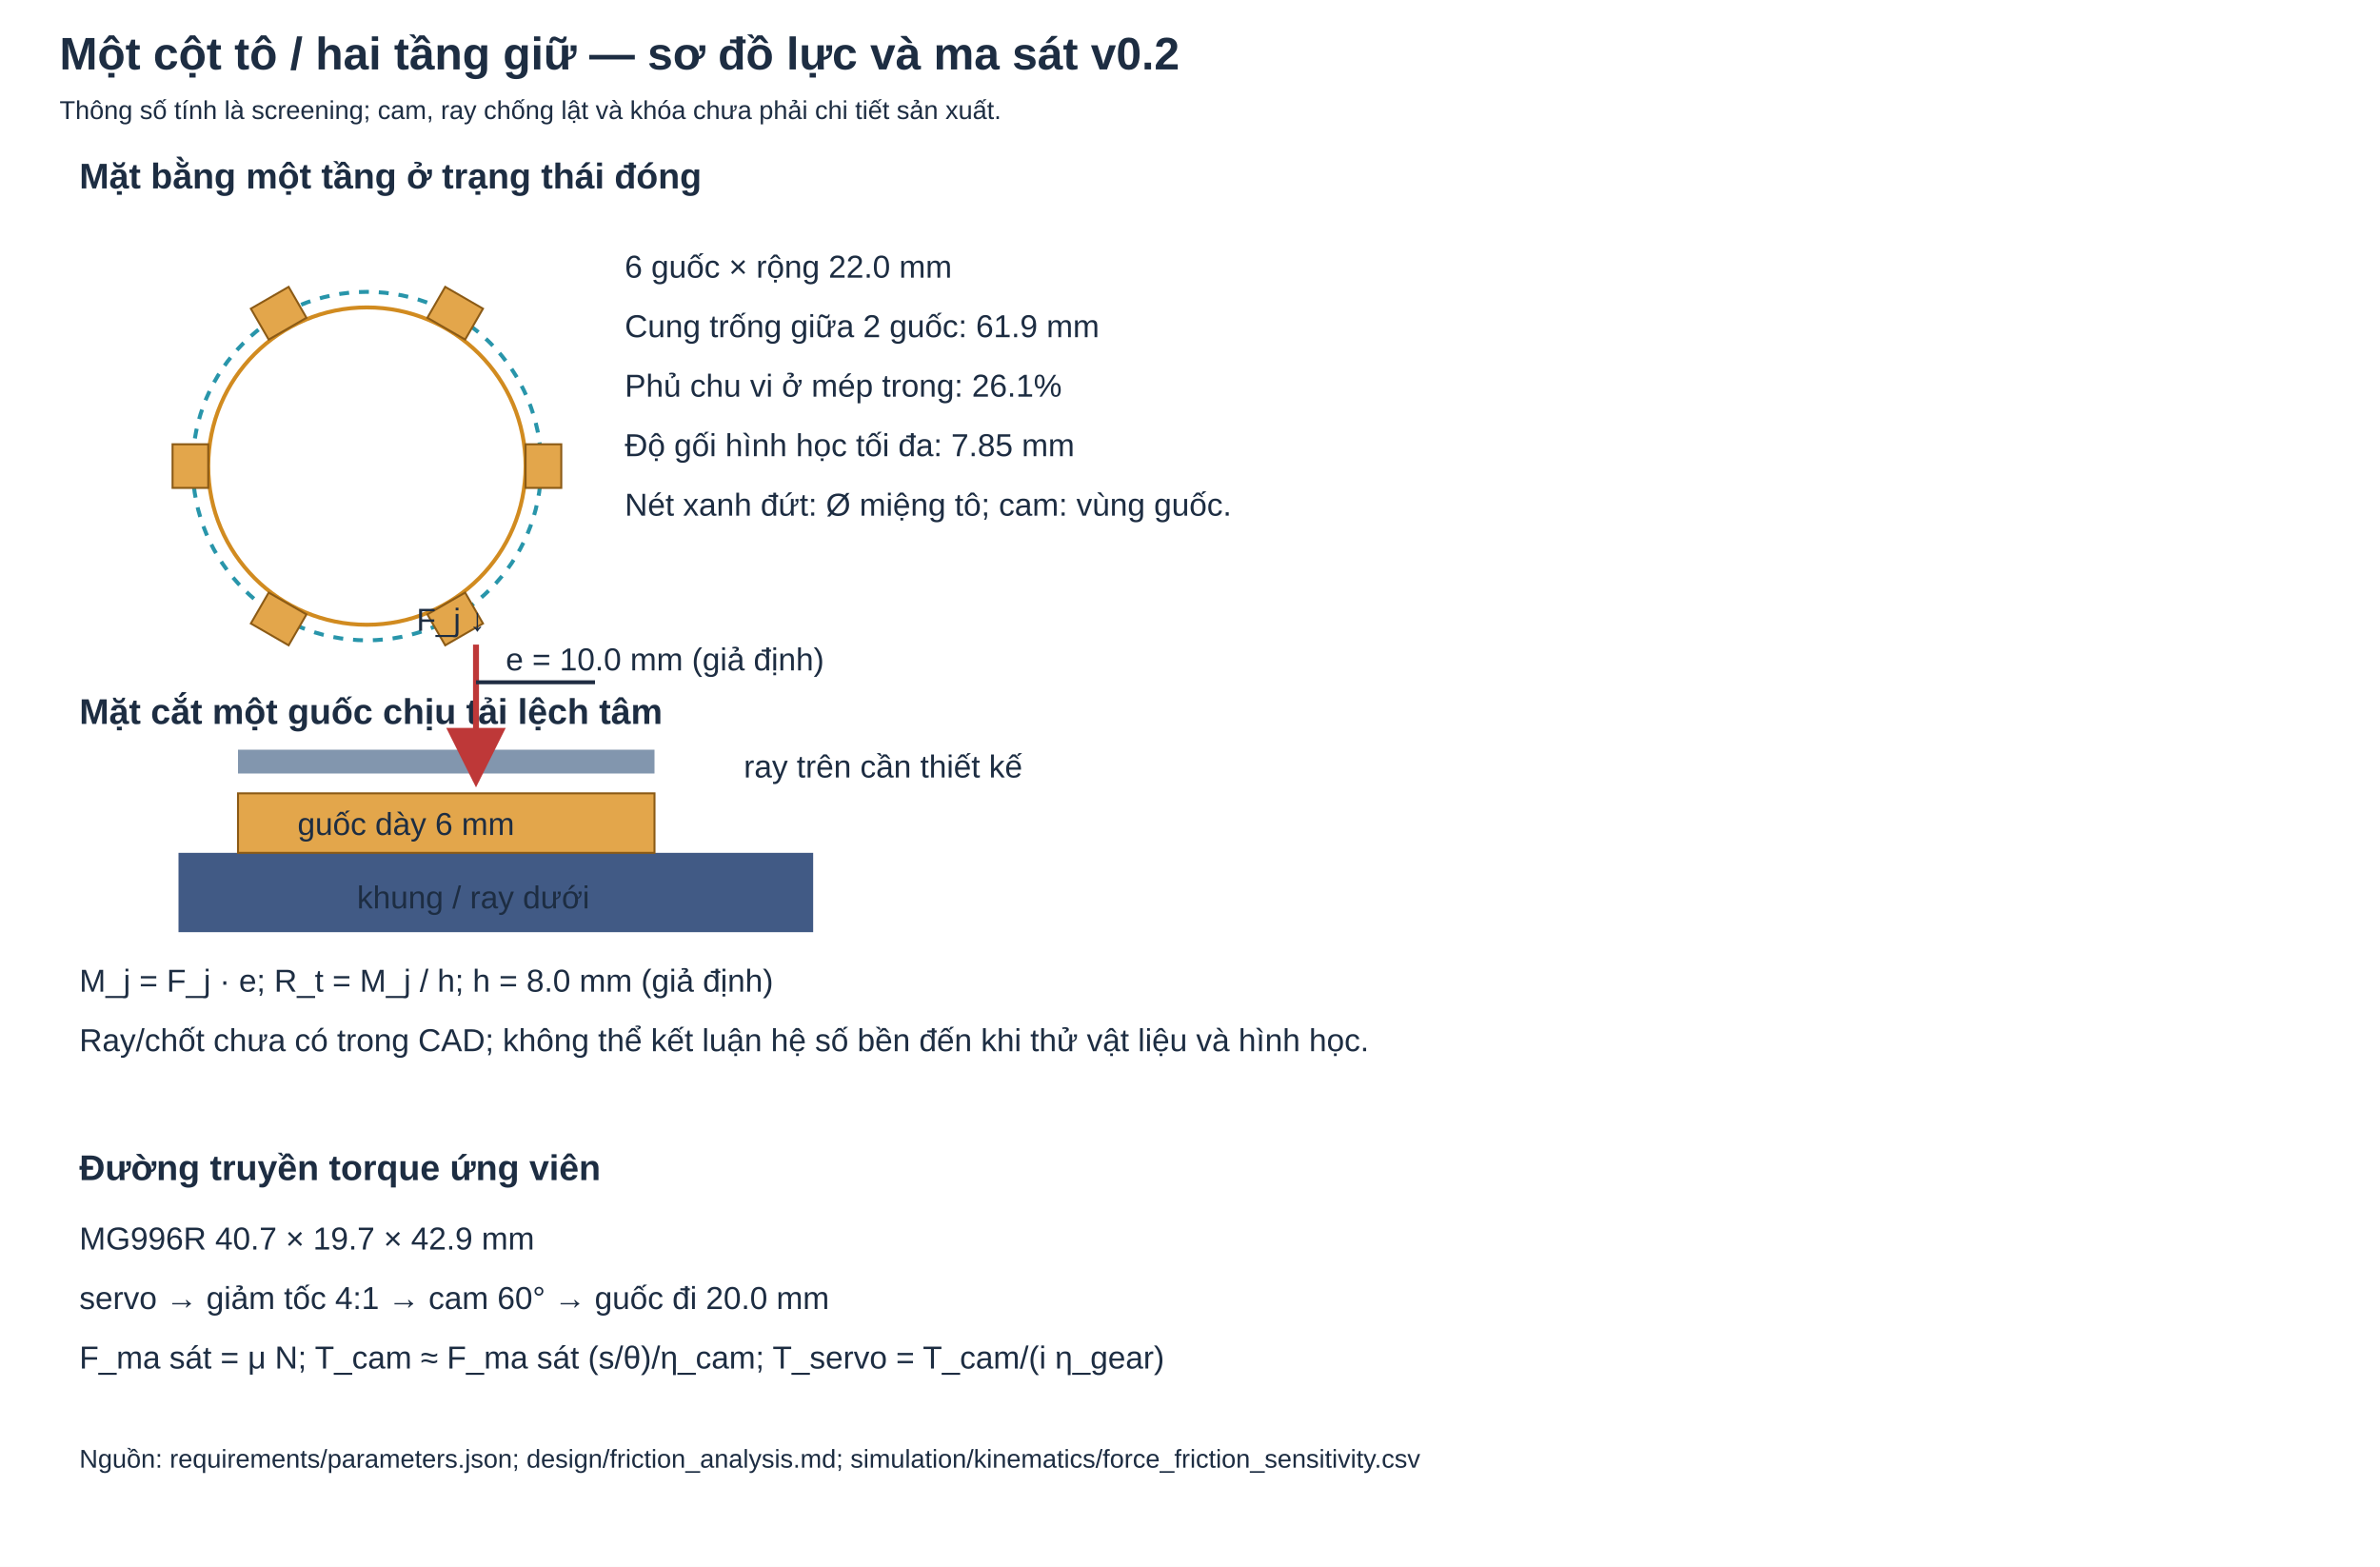
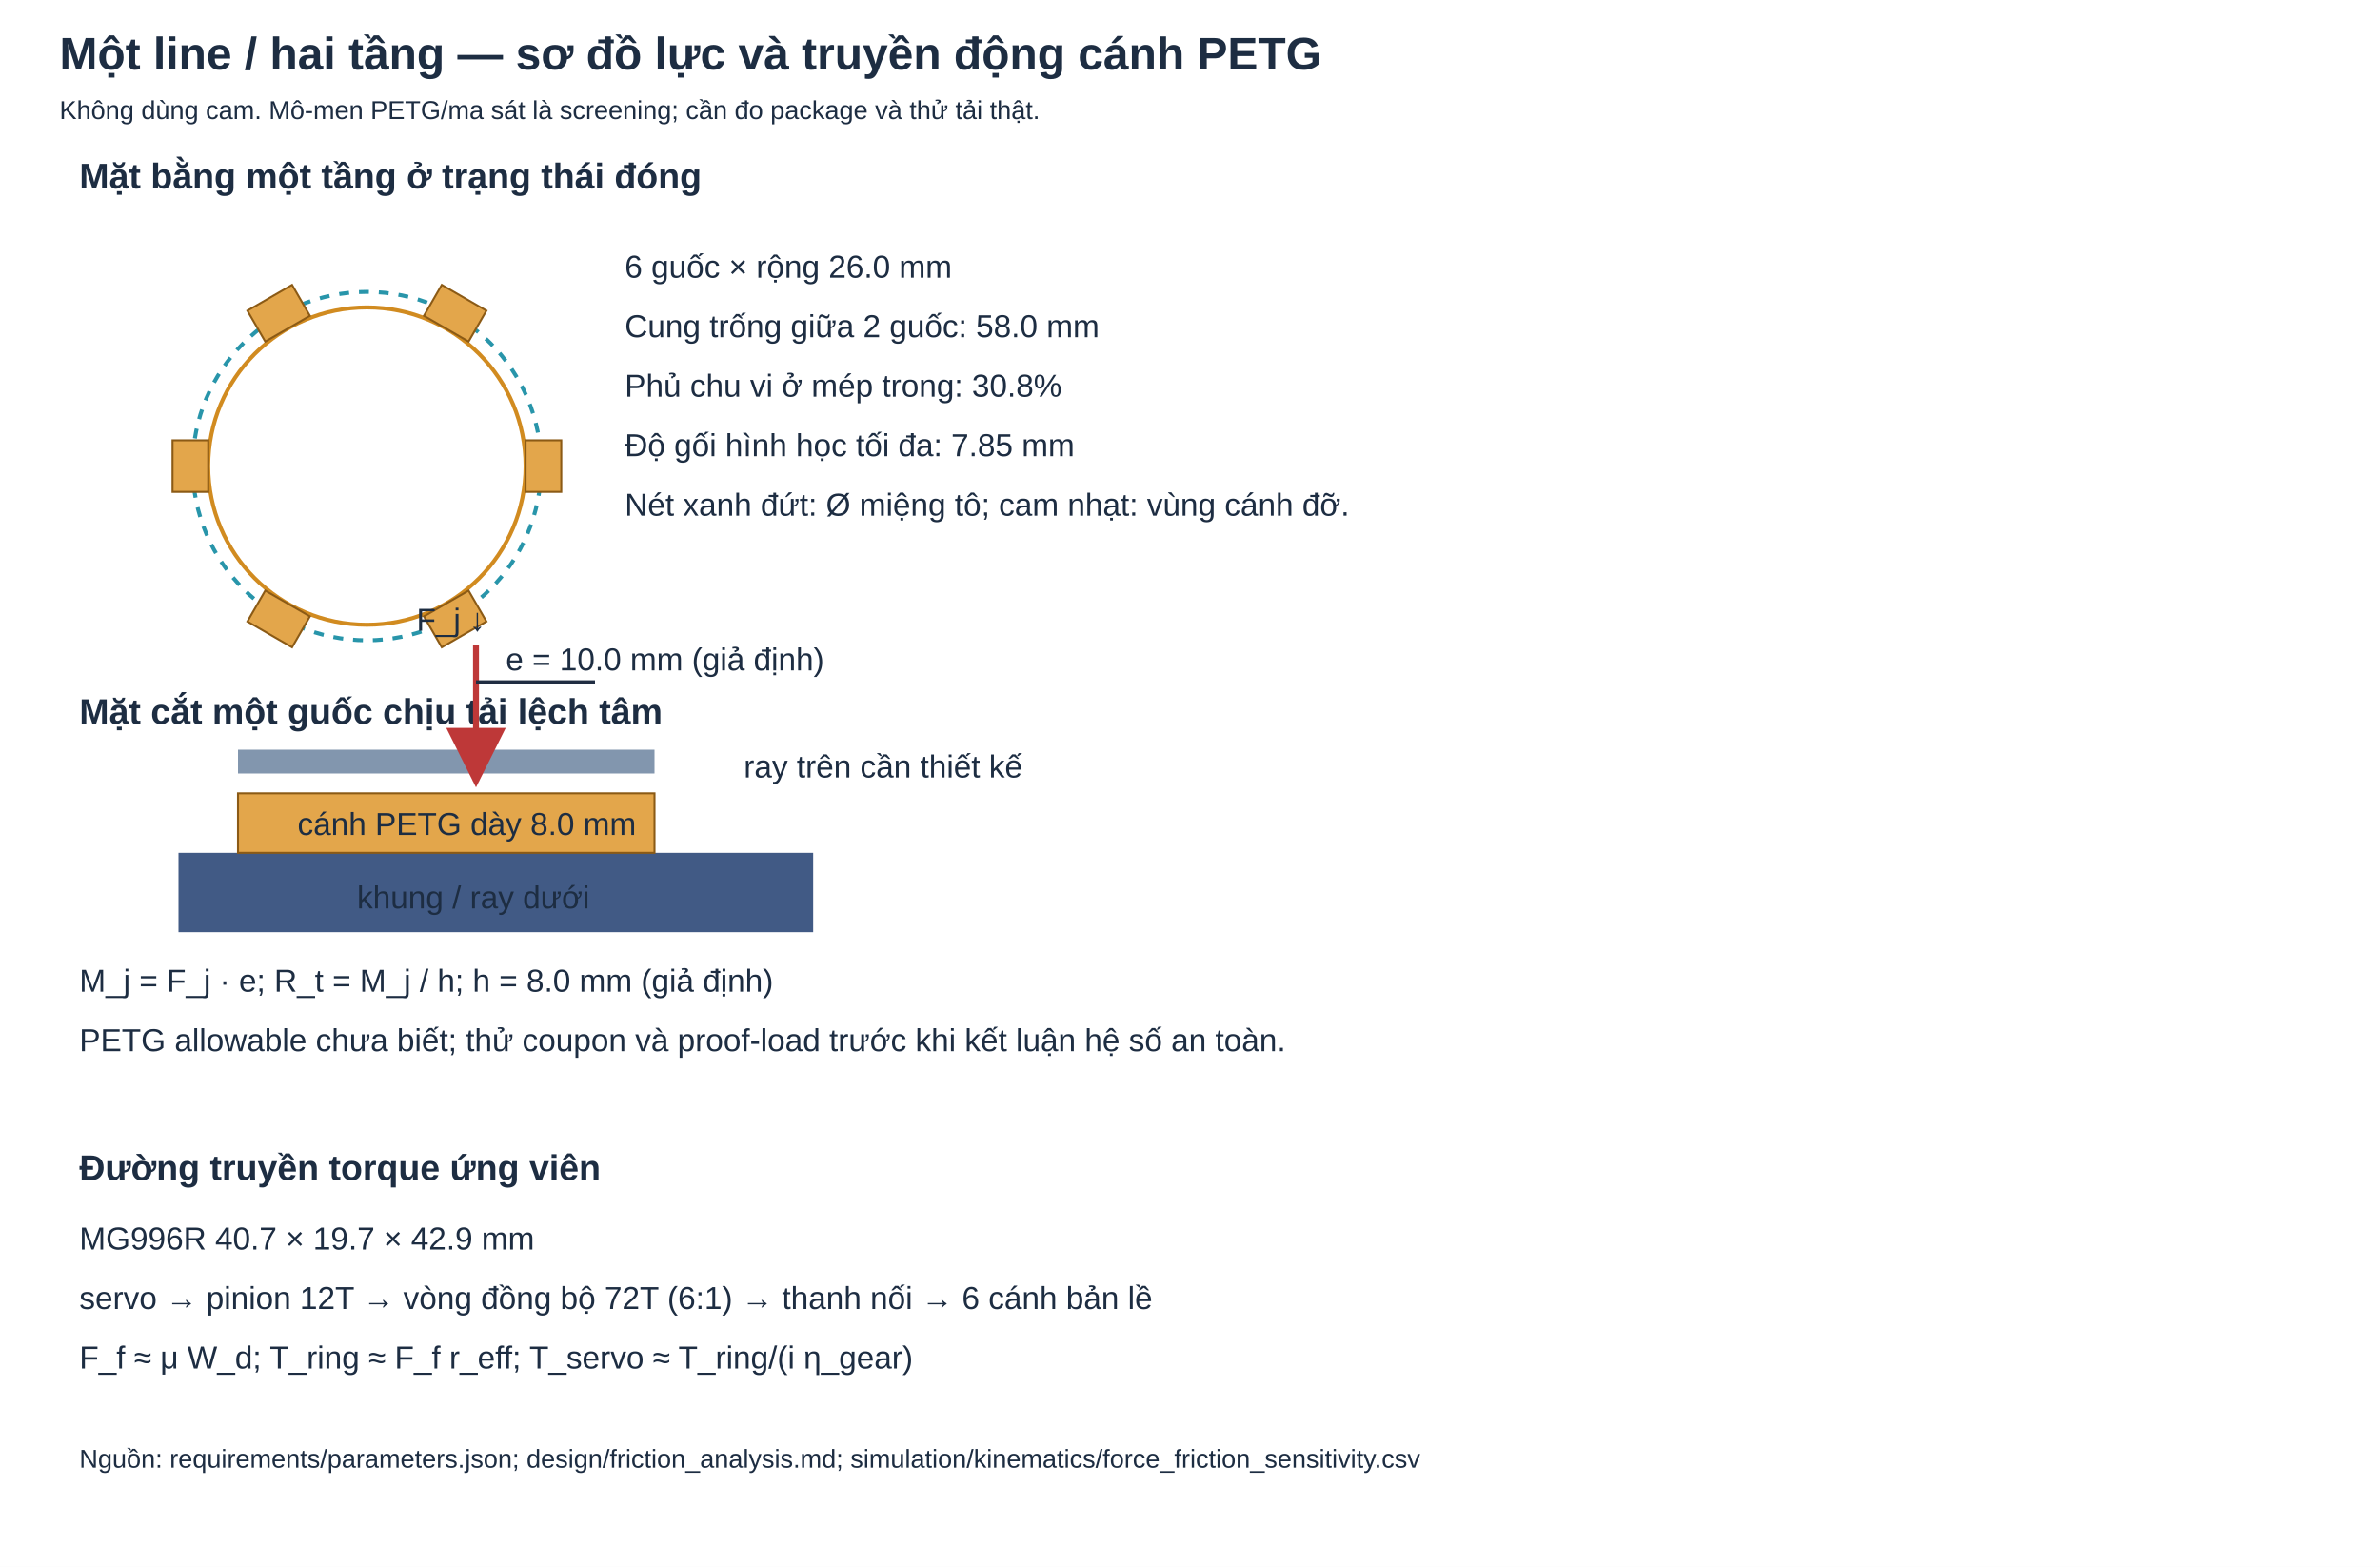
<svg xmlns="http://www.w3.org/2000/svg" width="1200" height="790" viewBox="0 0 1200 790">
  <rect width="1200" height="790" fill="#fff" />
  <style>text{font:16px Arial,sans-serif;fill:#1d2d42}.small{font-size:13px}.title{font-size:23px;font-weight:bold}.head{font-size:18px;font-weight:bold}</style>
  <defs>
    <marker id="arr" markerWidth="10" markerHeight="10" refX="9" refY="5" orient="auto">
      <path d="M0 0 L10 5 L0 10Z" fill="#be3838" />
    </marker>
  </defs>
-   <text class="title" x="30" y="35">Một cột tô / hai tầng giữ — sơ đồ lực và ma sát v0.2</text>
-   <text class="small" x="30" y="60">Thông số tính là screening; cam, ray chống lật và khóa chưa phải chi tiết sản xuất.</text>
+   <text class="title" x="30" y="35">Một line / hai tầng — sơ đồ lực và truyền động cánh PETG</text>
+   <text class="small" x="30" y="60">Không dùng cam. Mô-men PETG/ma sát là screening; cần đo package và thử tải thật.</text>
  <text class="head" x="40" y="95">Mặt bằng một tầng ở trạng thái đóng</text>
  <circle cx="185" cy="235" r="80.0" fill="none" stroke="#d18b20" stroke-width="2" />
  <circle cx="185" cy="235" r="87.85" fill="none" stroke="#2895aa" stroke-width="2" stroke-dasharray="5 5" />
-   <rect x="265.0" y="224.0" width="18.0" height="22.0" fill="#e3a64b" stroke="#8b5a15" transform="rotate(0.0 185 235)" />
-   <rect x="265.0" y="224.0" width="18.0" height="22.0" fill="#e3a64b" stroke="#8b5a15" transform="rotate(60.0 185 235)" />
-   <rect x="265.0" y="224.0" width="18.0" height="22.0" fill="#e3a64b" stroke="#8b5a15" transform="rotate(120.0 185 235)" />
-   <rect x="265.0" y="224.0" width="18.0" height="22.0" fill="#e3a64b" stroke="#8b5a15" transform="rotate(180.0 185 235)" />
-   <rect x="265.0" y="224.0" width="18.0" height="22.0" fill="#e3a64b" stroke="#8b5a15" transform="rotate(240.0 185 235)" />
-   <rect x="265.0" y="224.0" width="18.0" height="22.0" fill="#e3a64b" stroke="#8b5a15" transform="rotate(300.0 185 235)" />
-   <text x="315" y="140">6 guốc × rộng 22.0 mm</text>
-   <text x="315" y="170">Cung trống giữa 2 guốc: 61.9 mm</text>
-   <text x="315" y="200">Phủ chu vi ở mép trong: 26.1%</text>
+   <rect x="265.0" y="222.0" width="18.0" height="26.0" fill="#e3a64b" stroke="#8b5a15" transform="rotate(0.0 185 235)" />
+   <rect x="265.0" y="222.0" width="18.0" height="26.0" fill="#e3a64b" stroke="#8b5a15" transform="rotate(60.0 185 235)" />
+   <rect x="265.0" y="222.0" width="18.0" height="26.0" fill="#e3a64b" stroke="#8b5a15" transform="rotate(120.0 185 235)" />
+   <rect x="265.0" y="222.0" width="18.0" height="26.0" fill="#e3a64b" stroke="#8b5a15" transform="rotate(180.0 185 235)" />
+   <rect x="265.0" y="222.0" width="18.0" height="26.0" fill="#e3a64b" stroke="#8b5a15" transform="rotate(240.0 185 235)" />
+   <rect x="265.0" y="222.0" width="18.0" height="26.0" fill="#e3a64b" stroke="#8b5a15" transform="rotate(300.0 185 235)" />
+   <text x="315" y="140">6 guốc × rộng 26.0 mm</text>
+   <text x="315" y="170">Cung trống giữa 2 guốc: 58.0 mm</text>
+   <text x="315" y="200">Phủ chu vi ở mép trong: 30.8%</text>
  <text x="315" y="230">Độ gối hình học tối đa: 7.85 mm</text>
-   <text x="315" y="260">Nét xanh đứt: Ø miệng tô; cam: vùng guốc.</text>
+   <text x="315" y="260">Nét xanh đứt: Ø miệng tô; cam nhạt: vùng cánh đỡ.</text>
  <text class="head" x="40" y="365">Mặt cắt một guốc chịu tải lệch tâm</text>
  <rect x="90" y="430" width="320" height="40" fill="#415a85" />
  <text x="180" y="458" fill="white">khung / ray dưới</text>
  <rect x="120" y="400" width="210" height="30" fill="#e3a64b" stroke="#8b5a15" />
-   <text x="150" y="421">guốc dày 6 mm</text>
+   <text x="150" y="421">cánh PETG dày 8.0 mm</text>
  <rect x="120" y="378" width="210" height="12" fill="#8296ae" />
  <text x="375" y="392">ray trên cần thiết kế</text>
  <path d="M240 325 L240 394" stroke="#be3838" stroke-width="3" marker-end="url(#arr)" />
  <text x="210" y="318">F_j ↓</text>
  <path d="M240 344 L300 344" stroke="#202d42" stroke-width="2" />
  <text x="255" y="338">e = 10.0 mm (giả định)</text>
  <text x="40" y="500">M_j = F_j · e;  R_t = M_j / h;  h = 8.0 mm (giả định)</text>
-   <text x="40" y="530">Ray/chốt chưa có trong CAD; không thể kết luận hệ số bền đến khi thử vật liệu và hình học.</text>
+   <text x="40" y="530">PETG allowable chưa biết; thử coupon và proof-load trước khi kết luận hệ số an toàn.</text>
  <text class="head" x="40" y="595">Đường truyền torque ứng viên</text>
  <text x="40" y="630">MG996R 40.7 × 19.7 × 42.9 mm</text>
-   <text x="40" y="660">servo → giảm tốc 4:1 → cam 60° → guốc đi 20.0 mm</text>
-   <text x="40" y="690">F_ma sát = μ N;  T_cam ≈ F_ma sát (s/θ)/η_cam;  T_servo = T_cam/(i η_gear)</text>
+   <text x="40" y="660">servo → pinion 12T → vòng đồng bộ 72T (6:1) → thanh nối → 6 cánh bản lề</text>
+   <text x="40" y="690">F_f ≈ μ W_d;  T_ring ≈ F_f r_eff;  T_servo ≈ T_ring/(i η_gear)</text>
  <text class="small" x="40" y="740">Nguồn: requirements/parameters.json; design/friction_analysis.md; simulation/kinematics/force_friction_sensitivity.csv</text>
</svg>
